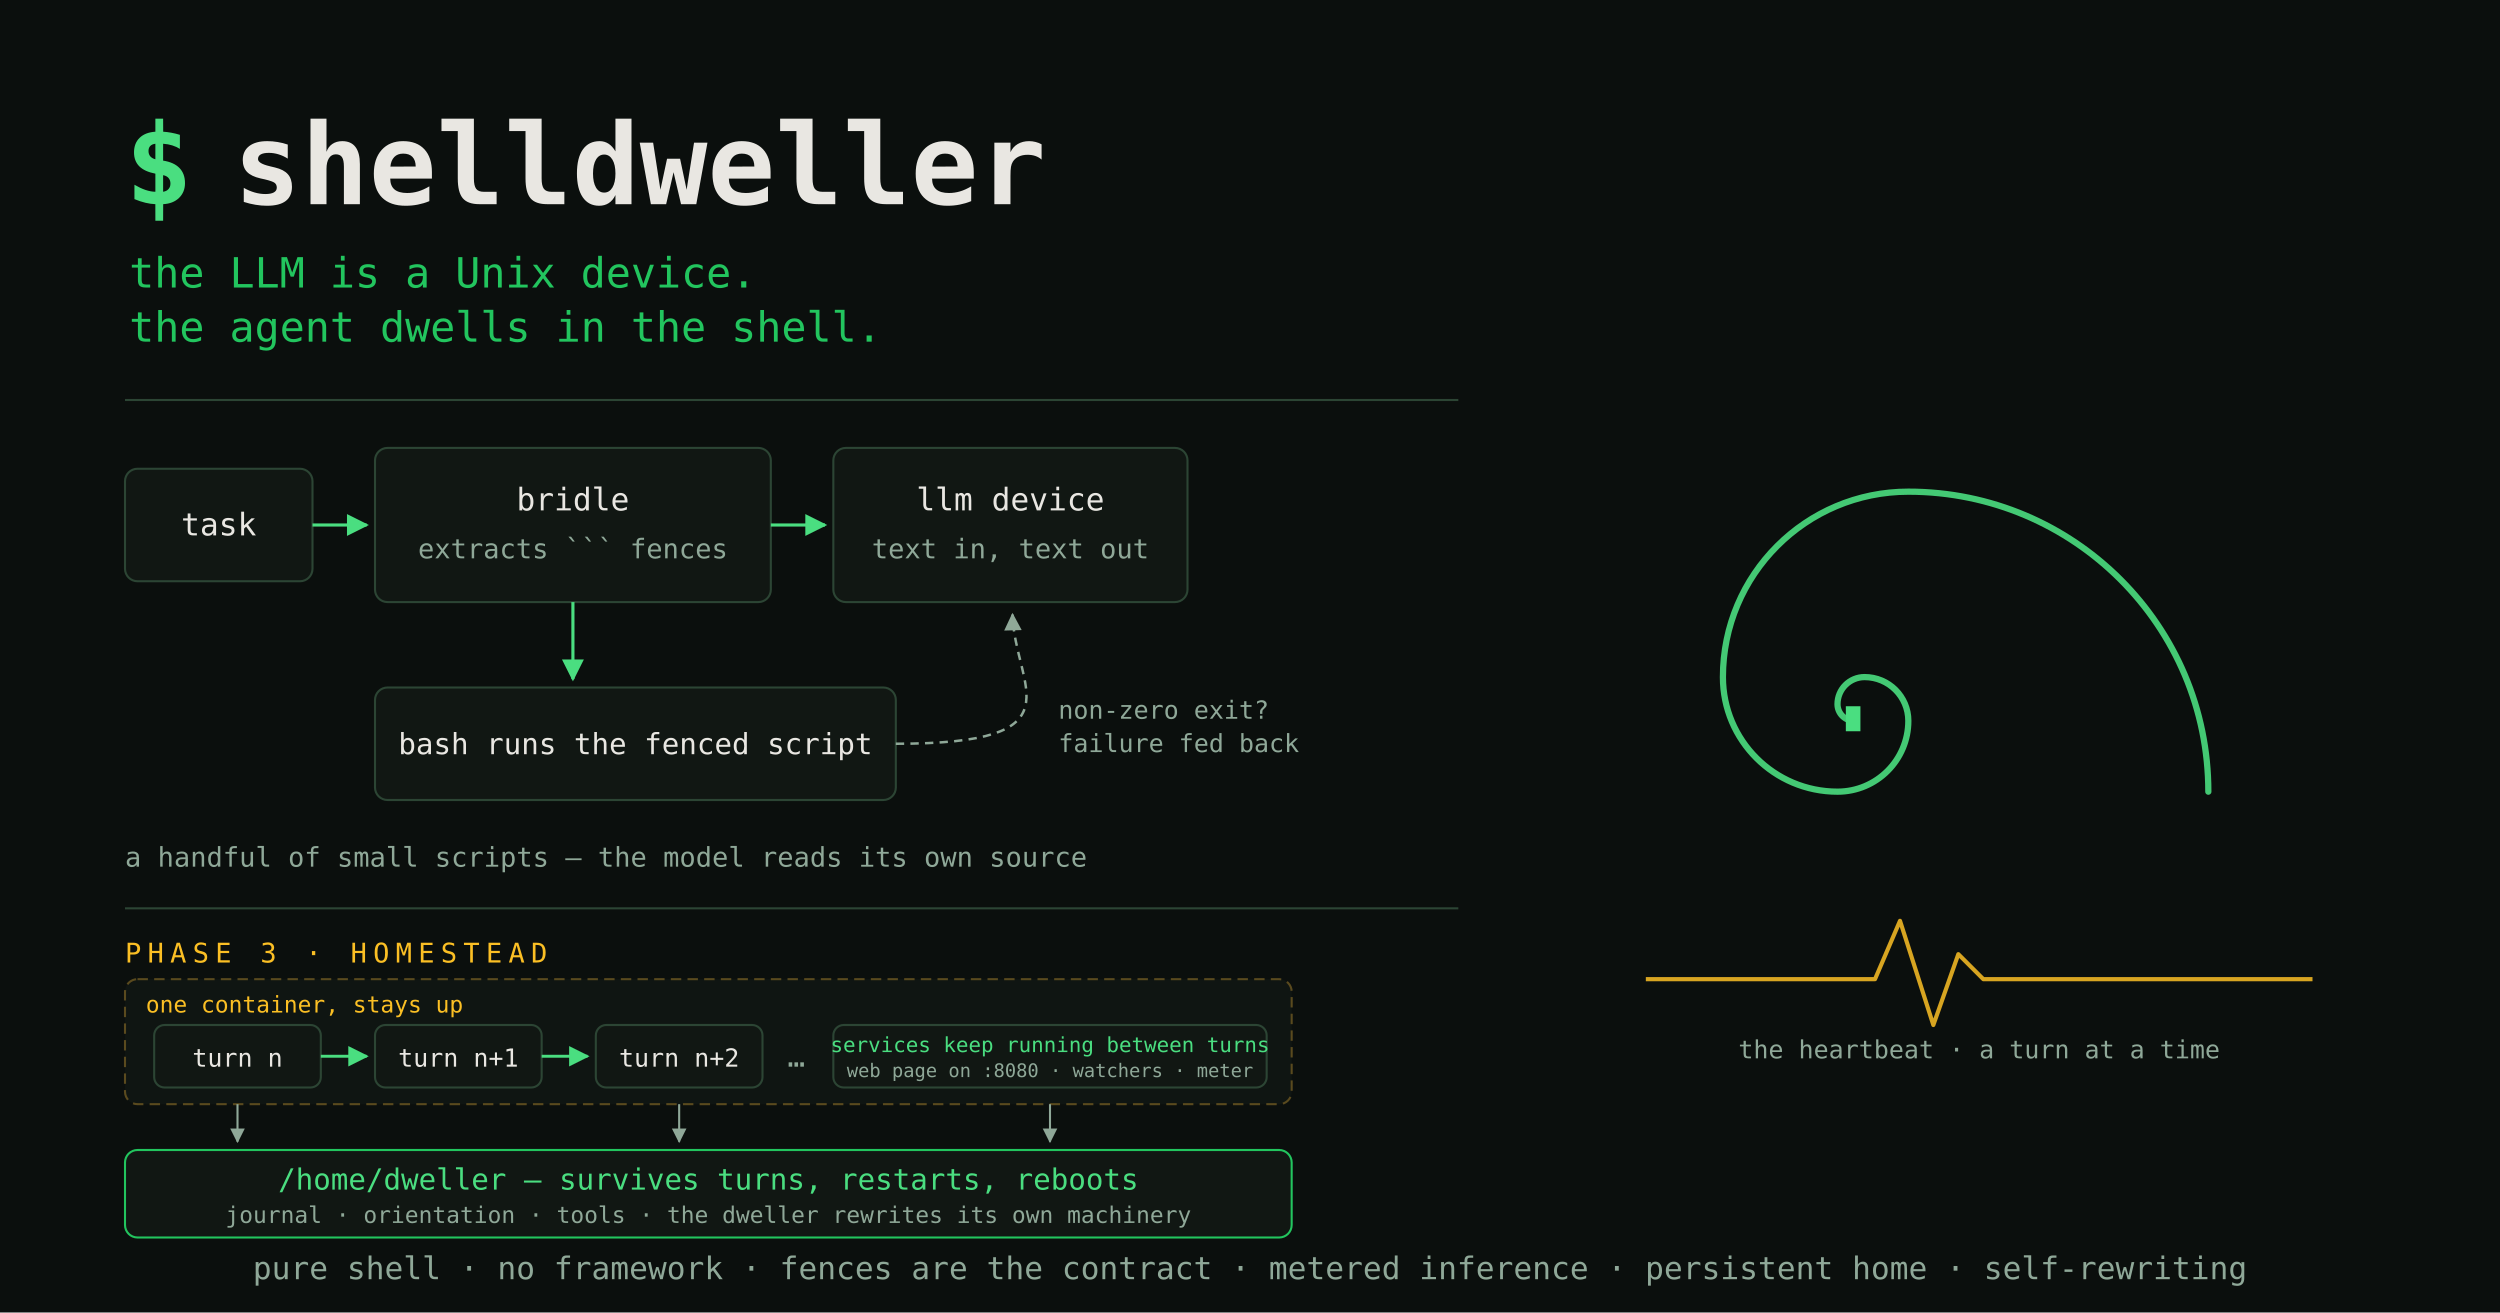
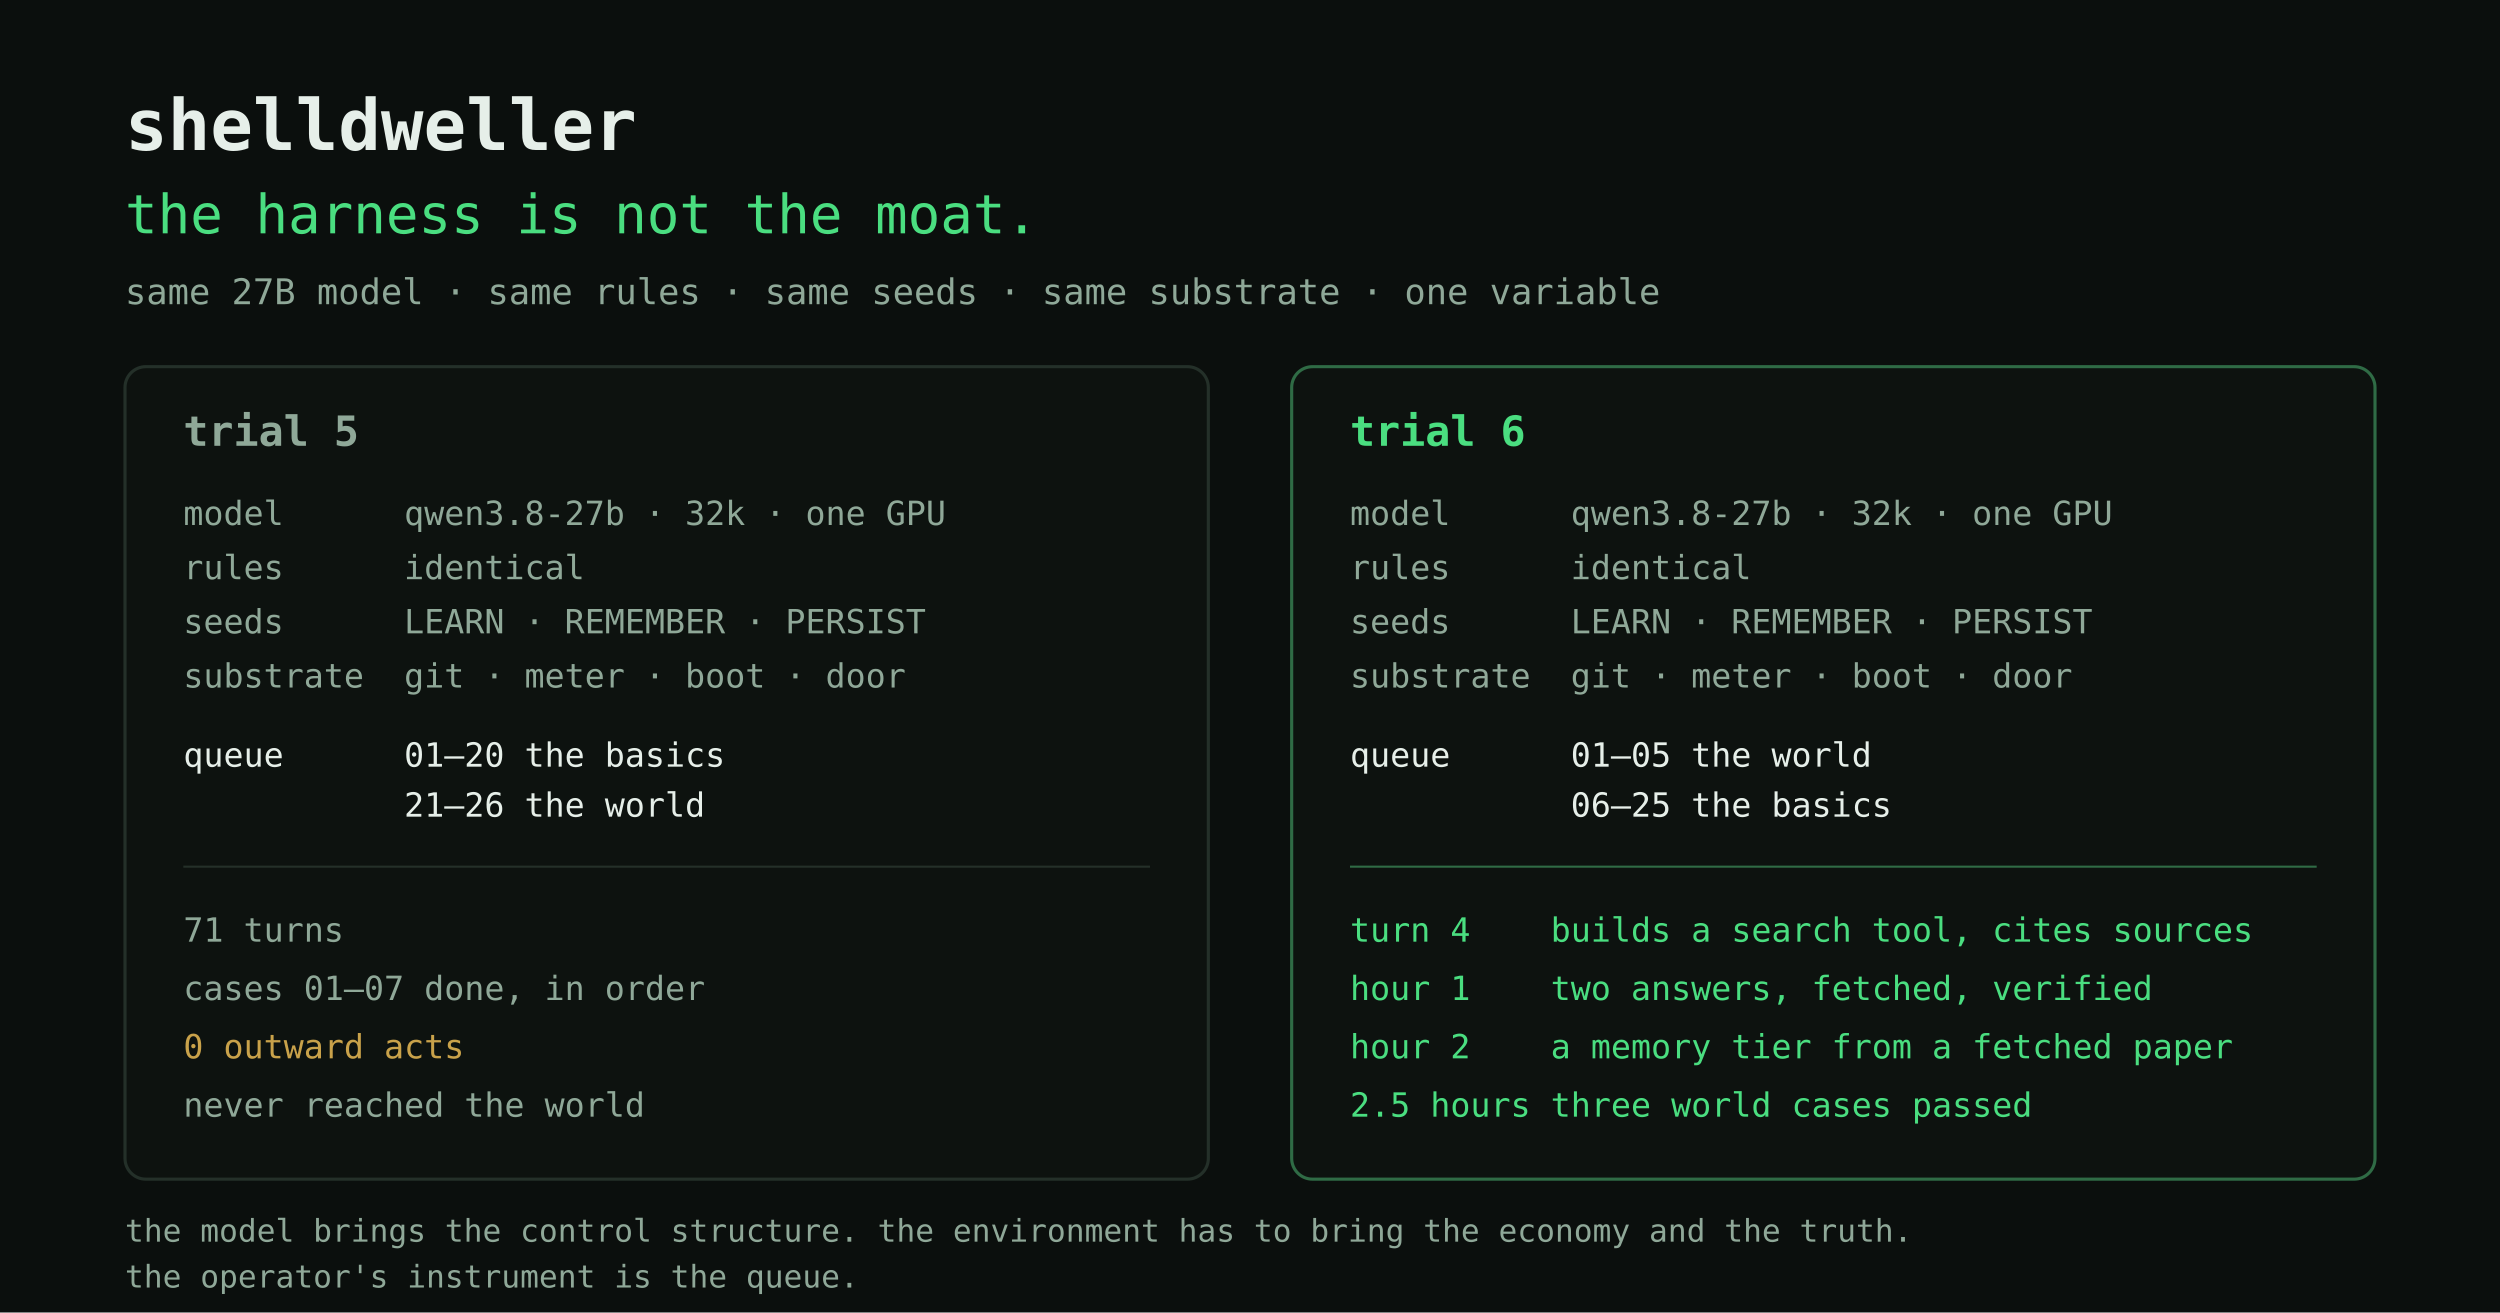
- <svg xmlns="http://www.w3.org/2000/svg" viewBox="0 0 1200 630" font-family="'JetBrains Mono','Fira Code',ui-monospace,Menlo,Consolas,monospace">
-   <defs>
-     <marker id="arr" viewBox="0 0 10 10" refX="9" refY="5" markerWidth="7" markerHeight="7" orient="auto-start-reverse">
-       <path d="M0 0 L10 5 L0 10 z" fill="#4ade80" />
-     </marker>
-     <marker id="arrdim" viewBox="0 0 10 10" refX="9" refY="5" markerWidth="7" markerHeight="7" orient="auto-start-reverse">
-       <path d="M0 0 L10 5 L0 10 z" fill="#8fa898" />
-     </marker>
-   </defs>
+ <svg xmlns="http://www.w3.org/2000/svg" xml:space="preserve" viewBox="0 0 1200 630" font-family="'JetBrains Mono','Fira Code',ui-monospace,Menlo,Consolas,monospace">
  <rect width="1200" height="630" fill="#0b0f0d" />
-   <text x="60" y="98" font-size="54" font-weight="bold">
-     <tspan fill="#4ade80">$</tspan>
-     <tspan x="112" fill="#e9e7e2">shelldweller</tspan>
-   </text>
-   <text x="62" y="138" font-size="20" fill="#22c55e">the LLM is a Unix device.</text>
-   <text x="62" y="164" font-size="20" fill="#22c55e">the agent dwells in the shell.</text>
-   <line x1="60" y1="192" x2="700" y2="192" stroke="#2c4534" stroke-width="1" />
-   <rect x="60" y="225" width="90" height="54" rx="6" fill="#111713" stroke="#2c4534" />
-   <text x="105" y="257" font-size="15" fill="#e9e7e2" text-anchor="middle">task</text>
-   <line x1="150" y1="252" x2="176" y2="252" stroke="#4ade80" stroke-width="1.5" marker-end="url(#arr)" />
-   <rect x="180" y="215" width="190" height="74" rx="6" fill="#111713" stroke="#2c4534" />
-   <text x="275" y="245" font-size="15" fill="#e9e7e2" text-anchor="middle">bridle</text>
-   <text x="275" y="268" font-size="13" fill="#8fa898" text-anchor="middle">extracts ``` fences</text>
-   <line x1="370" y1="252" x2="396" y2="252" stroke="#4ade80" stroke-width="1.5" marker-end="url(#arr)" />
-   <rect x="400" y="215" width="170" height="74" rx="6" fill="#111713" stroke="#2c4534" />
-   <text x="485" y="245" font-size="15" fill="#e9e7e2" text-anchor="middle">llm device</text>
-   <text x="485" y="268" font-size="13" fill="#8fa898" text-anchor="middle">text in, text out</text>
-   <line x1="275" y1="289" x2="275" y2="326" stroke="#4ade80" stroke-width="1.5" marker-end="url(#arr)" />
-   <rect x="180" y="330" width="250" height="54" rx="6" fill="#111713" stroke="#2c4534" />
-   <text x="305" y="362" font-size="14" fill="#e9e7e2" text-anchor="middle">bash runs the fenced script</text>
-   <path d="M430 357 C 520 357, 487 330, 486 295" fill="none" stroke="#8fa898" stroke-width="1.2" stroke-dasharray="4 3" marker-end="url(#arrdim)" />
-   <text x="508" y="345" font-size="12" fill="#8fa898">non-zero exit?</text>
-   <text x="508" y="361" font-size="12" fill="#8fa898">failure fed back</text>
-   <text x="60" y="416" font-size="13" fill="#8fa898">a handful of small scripts — the model reads its own source</text>
-   <line x1="60" y1="436" x2="700" y2="436" stroke="#2c4534" stroke-width="1" />
-   <text x="60" y="462" font-size="13" fill="#fbbf24" letter-spacing="3">PHASE 3 · HOMESTEAD</text>
-   <rect x="60" y="470" width="560" height="60" rx="6" fill="#0f1512" stroke="#5a4a1e" stroke-dasharray="5 3" />
-   <text x="70" y="486" font-size="11" fill="#fbbf24">one container, stays up</text>
-   <rect x="74" y="492" width="80" height="30" rx="5" fill="#111713" stroke="#2c4534" />
-   <text x="114" y="512" font-size="12" fill="#e9e7e2" text-anchor="middle">turn n</text>
-   <line x1="154" y1="507" x2="176" y2="507" stroke="#4ade80" stroke-width="1.4" marker-end="url(#arr)" />
-   <rect x="180" y="492" width="80" height="30" rx="5" fill="#111713" stroke="#2c4534" />
-   <text x="220" y="512" font-size="12" fill="#e9e7e2" text-anchor="middle">turn n+1</text>
-   <line x1="260" y1="507" x2="282" y2="507" stroke="#4ade80" stroke-width="1.4" marker-end="url(#arr)" />
-   <rect x="286" y="492" width="80" height="30" rx="5" fill="#111713" stroke="#2c4534" />
-   <text x="326" y="512" font-size="12" fill="#e9e7e2" text-anchor="middle">turn n+2</text>
-   <text x="378" y="512" font-size="14" fill="#8fa898">…</text>
-   <rect x="400" y="492" width="208" height="30" rx="5" fill="#111713" stroke="#2c4534" />
-   <text x="504" y="505" font-size="10" fill="#4ade80" text-anchor="middle">services keep running between turns</text>
-   <text x="504" y="517" font-size="9" fill="#8fa898" text-anchor="middle">web page on :8080 · watchers · meter</text>
-   <line x1="114" y1="530" x2="114" y2="548" stroke="#8fa898" stroke-width="1" marker-end="url(#arrdim)" />
-   <line x1="326" y1="530" x2="326" y2="548" stroke="#8fa898" stroke-width="1" marker-end="url(#arrdim)" />
-   <line x1="504" y1="530" x2="504" y2="548" stroke="#8fa898" stroke-width="1" marker-end="url(#arrdim)" />
-   <rect x="60" y="552" width="560" height="42" rx="6" fill="#111713" stroke="#22c55e" />
-   <text x="340" y="571" font-size="14" fill="#4ade80" text-anchor="middle">/home/dweller — survives turns, restarts, reboots</text>
-   <text x="340" y="587" font-size="11" fill="#8fa898" text-anchor="middle">journal · orientation · tools · the dweller rewrites its own machinery</text>
-   <path d="M1060 380 A144 144 0 0 0 916 236 A89 89 0 0 0 827 325 A55 55 0 0 0 882 380 A34 34 0 0 0 916 346 A21 21 0 0 0 895 325 A13 13 0 0 0 882 338 A8 8 0 0 0 890 346" fill="none" stroke="#4ade80" stroke-width="3" stroke-linecap="round" opacity="0.9" />
-   <rect x="886" y="339" width="7" height="12" fill="#4ade80" />
-   <polyline points="790,470 880,470 900,470 912,442 928,492 940,458 952,470 1110,470" fill="none" stroke="#fbbf24" stroke-width="2" stroke-linejoin="round" opacity="0.85" />
-   <text x="950" y="508" font-size="12" fill="#8fa898" text-anchor="middle">the heartbeat · a turn at a time</text>
-   <text x="600" y="614" font-size="15" fill="#8fa898" text-anchor="middle">pure shell · no framework · fences are the contract · metered inference · persistent home · self-rewriting</text>
+   <text x="60" y="72" fill="#e6efe9" font-size="34" font-weight="700">shelldweller</text>
+   <text x="60" y="112" fill="#4ade80" font-size="26">the harness is not the moat.</text>
+   <text x="60" y="146" fill="#8fa898" font-size="17">same 27B model · same rules · same seeds · same substrate · one variable</text>
+   <rect x="60" y="176" width="520" height="390" rx="10" fill="#101713" fill-opacity="0.5" stroke="#243029" stroke-width="1.5" />
+   <rect x="620" y="176" width="520" height="390" rx="10" fill="#101713" fill-opacity="0.5" stroke="#2f6b45" stroke-width="1.5" />
+   <text x="88" y="214" fill="#8fa898" font-size="20" font-weight="700">trial 5</text>
+   <text x="648" y="214" fill="#4ade80" font-size="20" font-weight="700">trial 6</text>
+   <g fill="#8fa898" font-size="16">
+     <text x="88" y="252">model      qwen3.8-27b · 32k · one GPU</text>
+     <text x="88" y="278">rules      identical</text>
+     <text x="88" y="304">seeds      LEARN · REMEMBER · PERSIST</text>
+     <text x="88" y="330">substrate  git · meter · boot · door</text>
+     <text x="648" y="252">model      qwen3.8-27b · 32k · one GPU</text>
+     <text x="648" y="278">rules      identical</text>
+     <text x="648" y="304">seeds      LEARN · REMEMBER · PERSIST</text>
+     <text x="648" y="330">substrate  git · meter · boot · door</text>
+   </g>
+   <text x="88" y="368" fill="#e6efe9" font-size="16">queue      01–20 the basics</text>
+   <text x="88" y="392" fill="#e6efe9" font-size="16">           21–26 the world</text>
+   <text x="648" y="368" fill="#e6efe9" font-size="16">queue      01–05 the world</text>
+   <text x="648" y="392" fill="#e6efe9" font-size="16">           06–25 the basics</text>
+   <line x1="88" y1="416" x2="552" y2="416" stroke="#243029" stroke-width="1" />
+   <line x1="648" y1="416" x2="1112" y2="416" stroke="#2f6b45" stroke-width="1" />
+   <g fill="#8fa898" font-size="16">
+     <text x="88" y="452">71 turns</text>
+     <text x="88" y="480">cases 01–07 done, in order</text>
+     <text x="88" y="508" fill="#c9a24a">0 outward acts</text>
+     <text x="88" y="536">never reached the world</text>
+   </g>
+   <g fill="#4ade80" font-size="16">
+     <text x="648" y="452">turn 4    builds a search tool, cites sources</text>
+     <text x="648" y="480">hour 1    two answers, fetched, verified</text>
+     <text x="648" y="508">hour 2    a memory tier from a fetched paper</text>
+     <text x="648" y="536">2.5 hours three world cases passed</text>
+   </g>
+   <text x="60" y="596" fill="#8fa898" font-size="15">the model brings the control structure. the environment has to bring the economy and the truth.</text>
+   <text x="60" y="618" fill="#8fa898" font-size="15">the operator's instrument is the queue.</text>
</svg>
